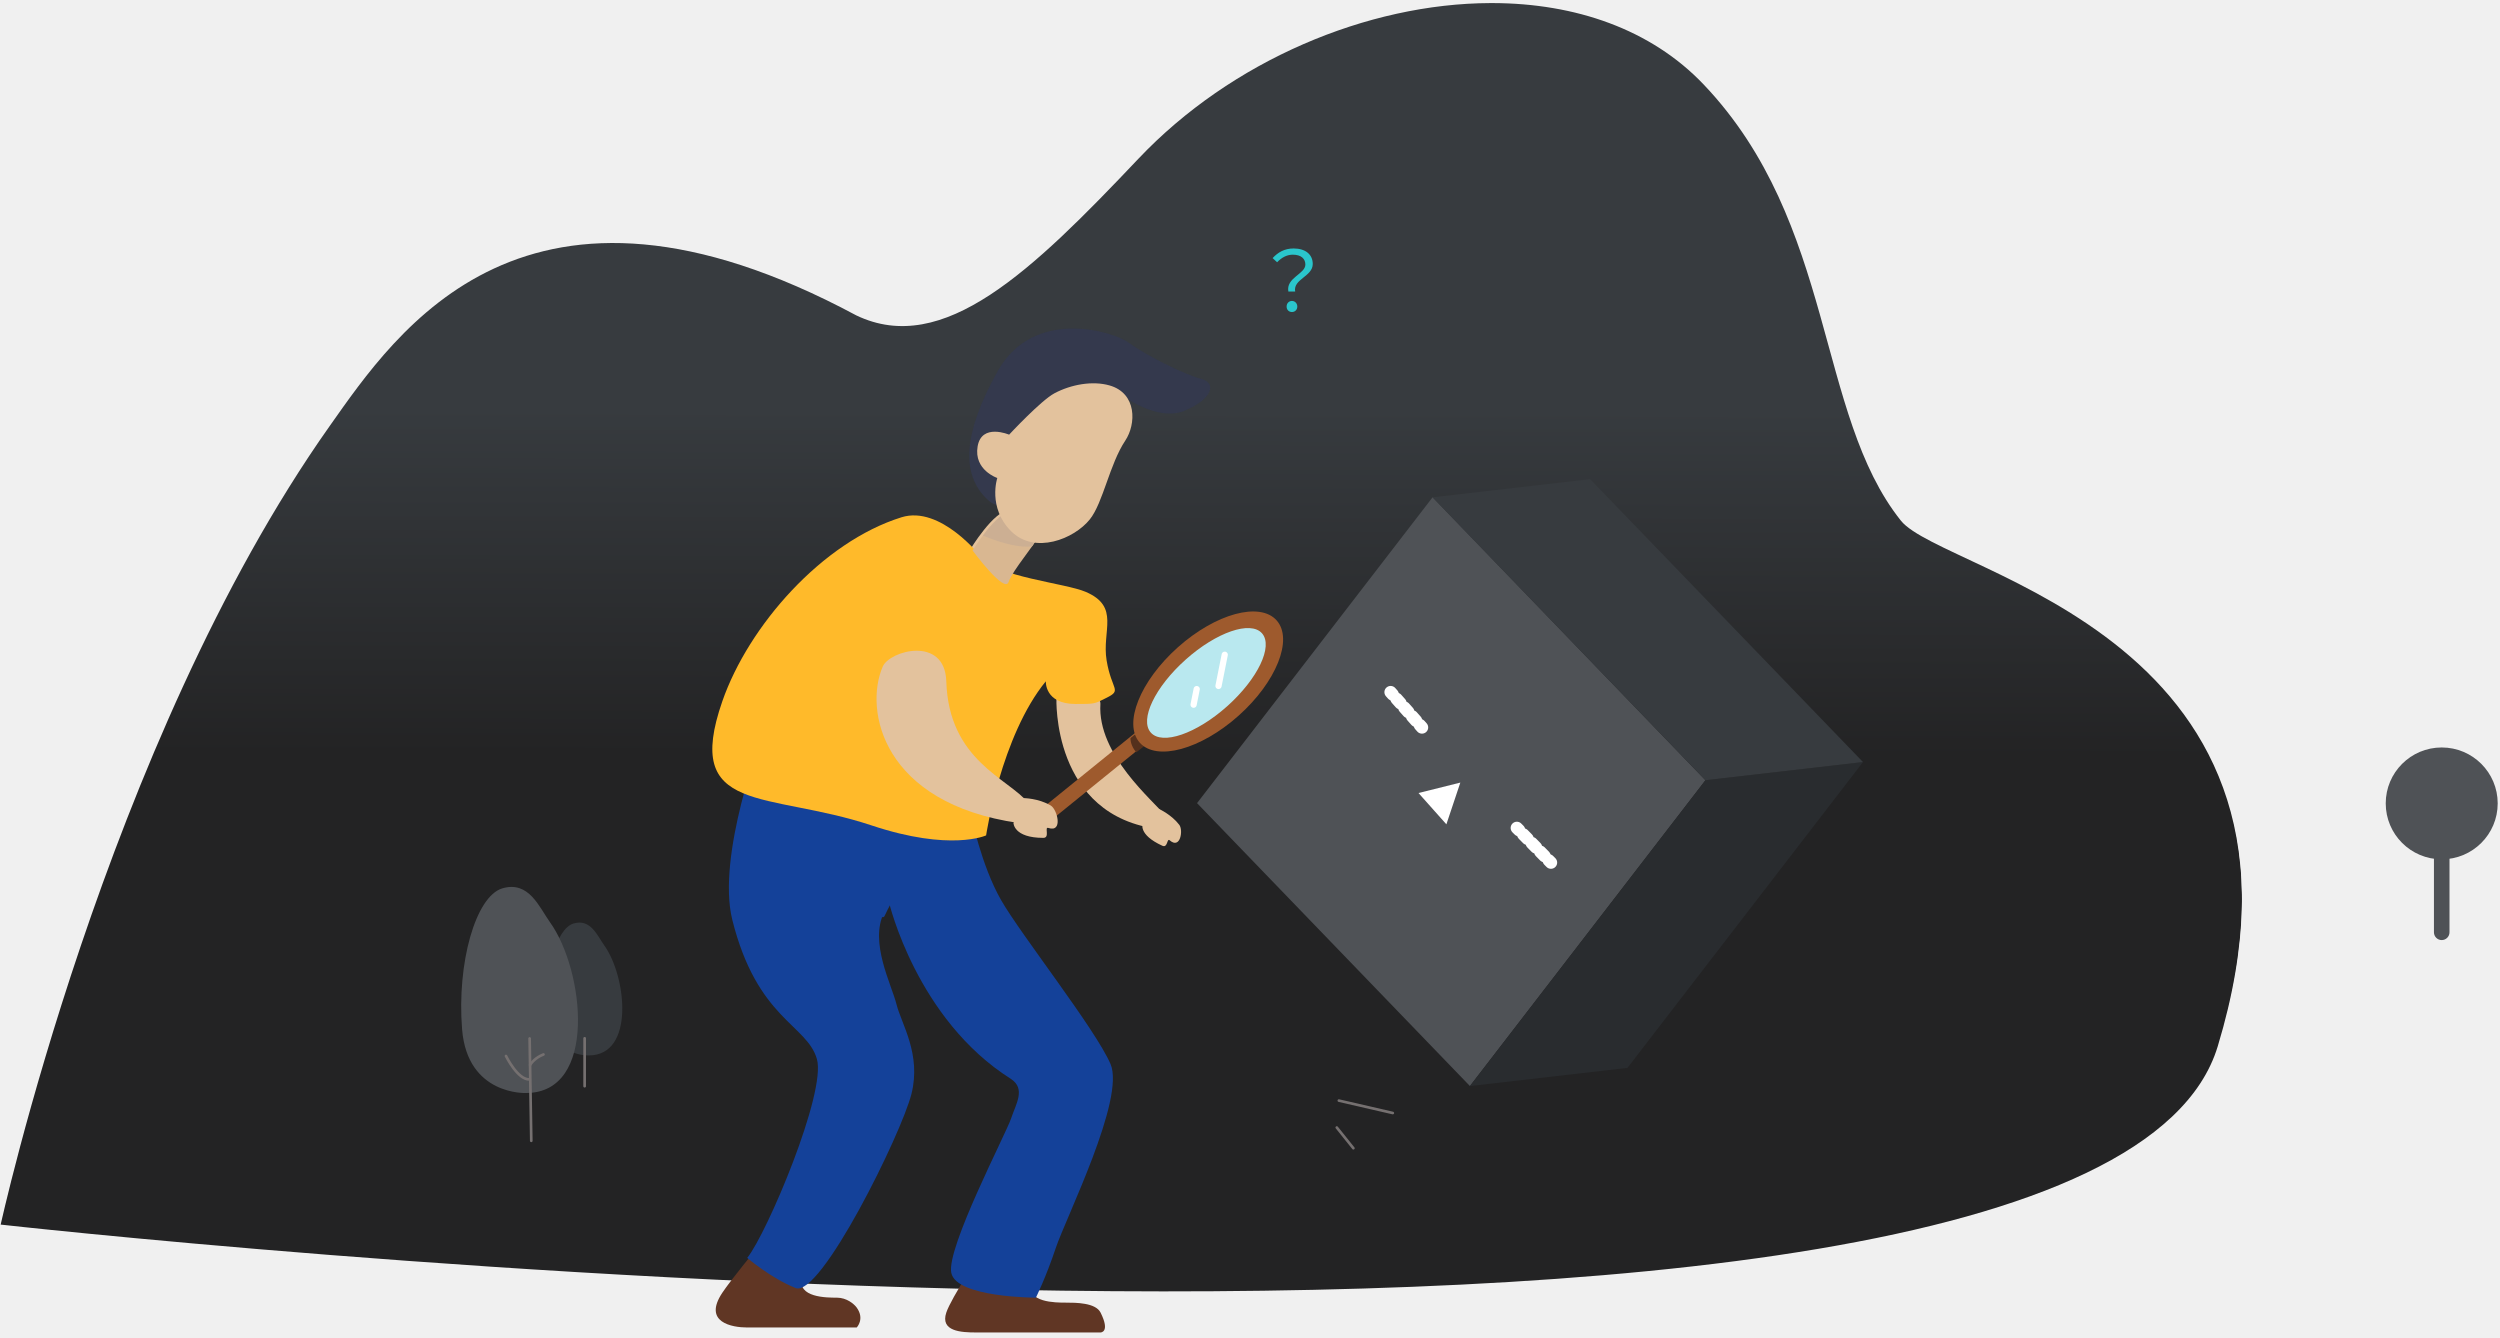
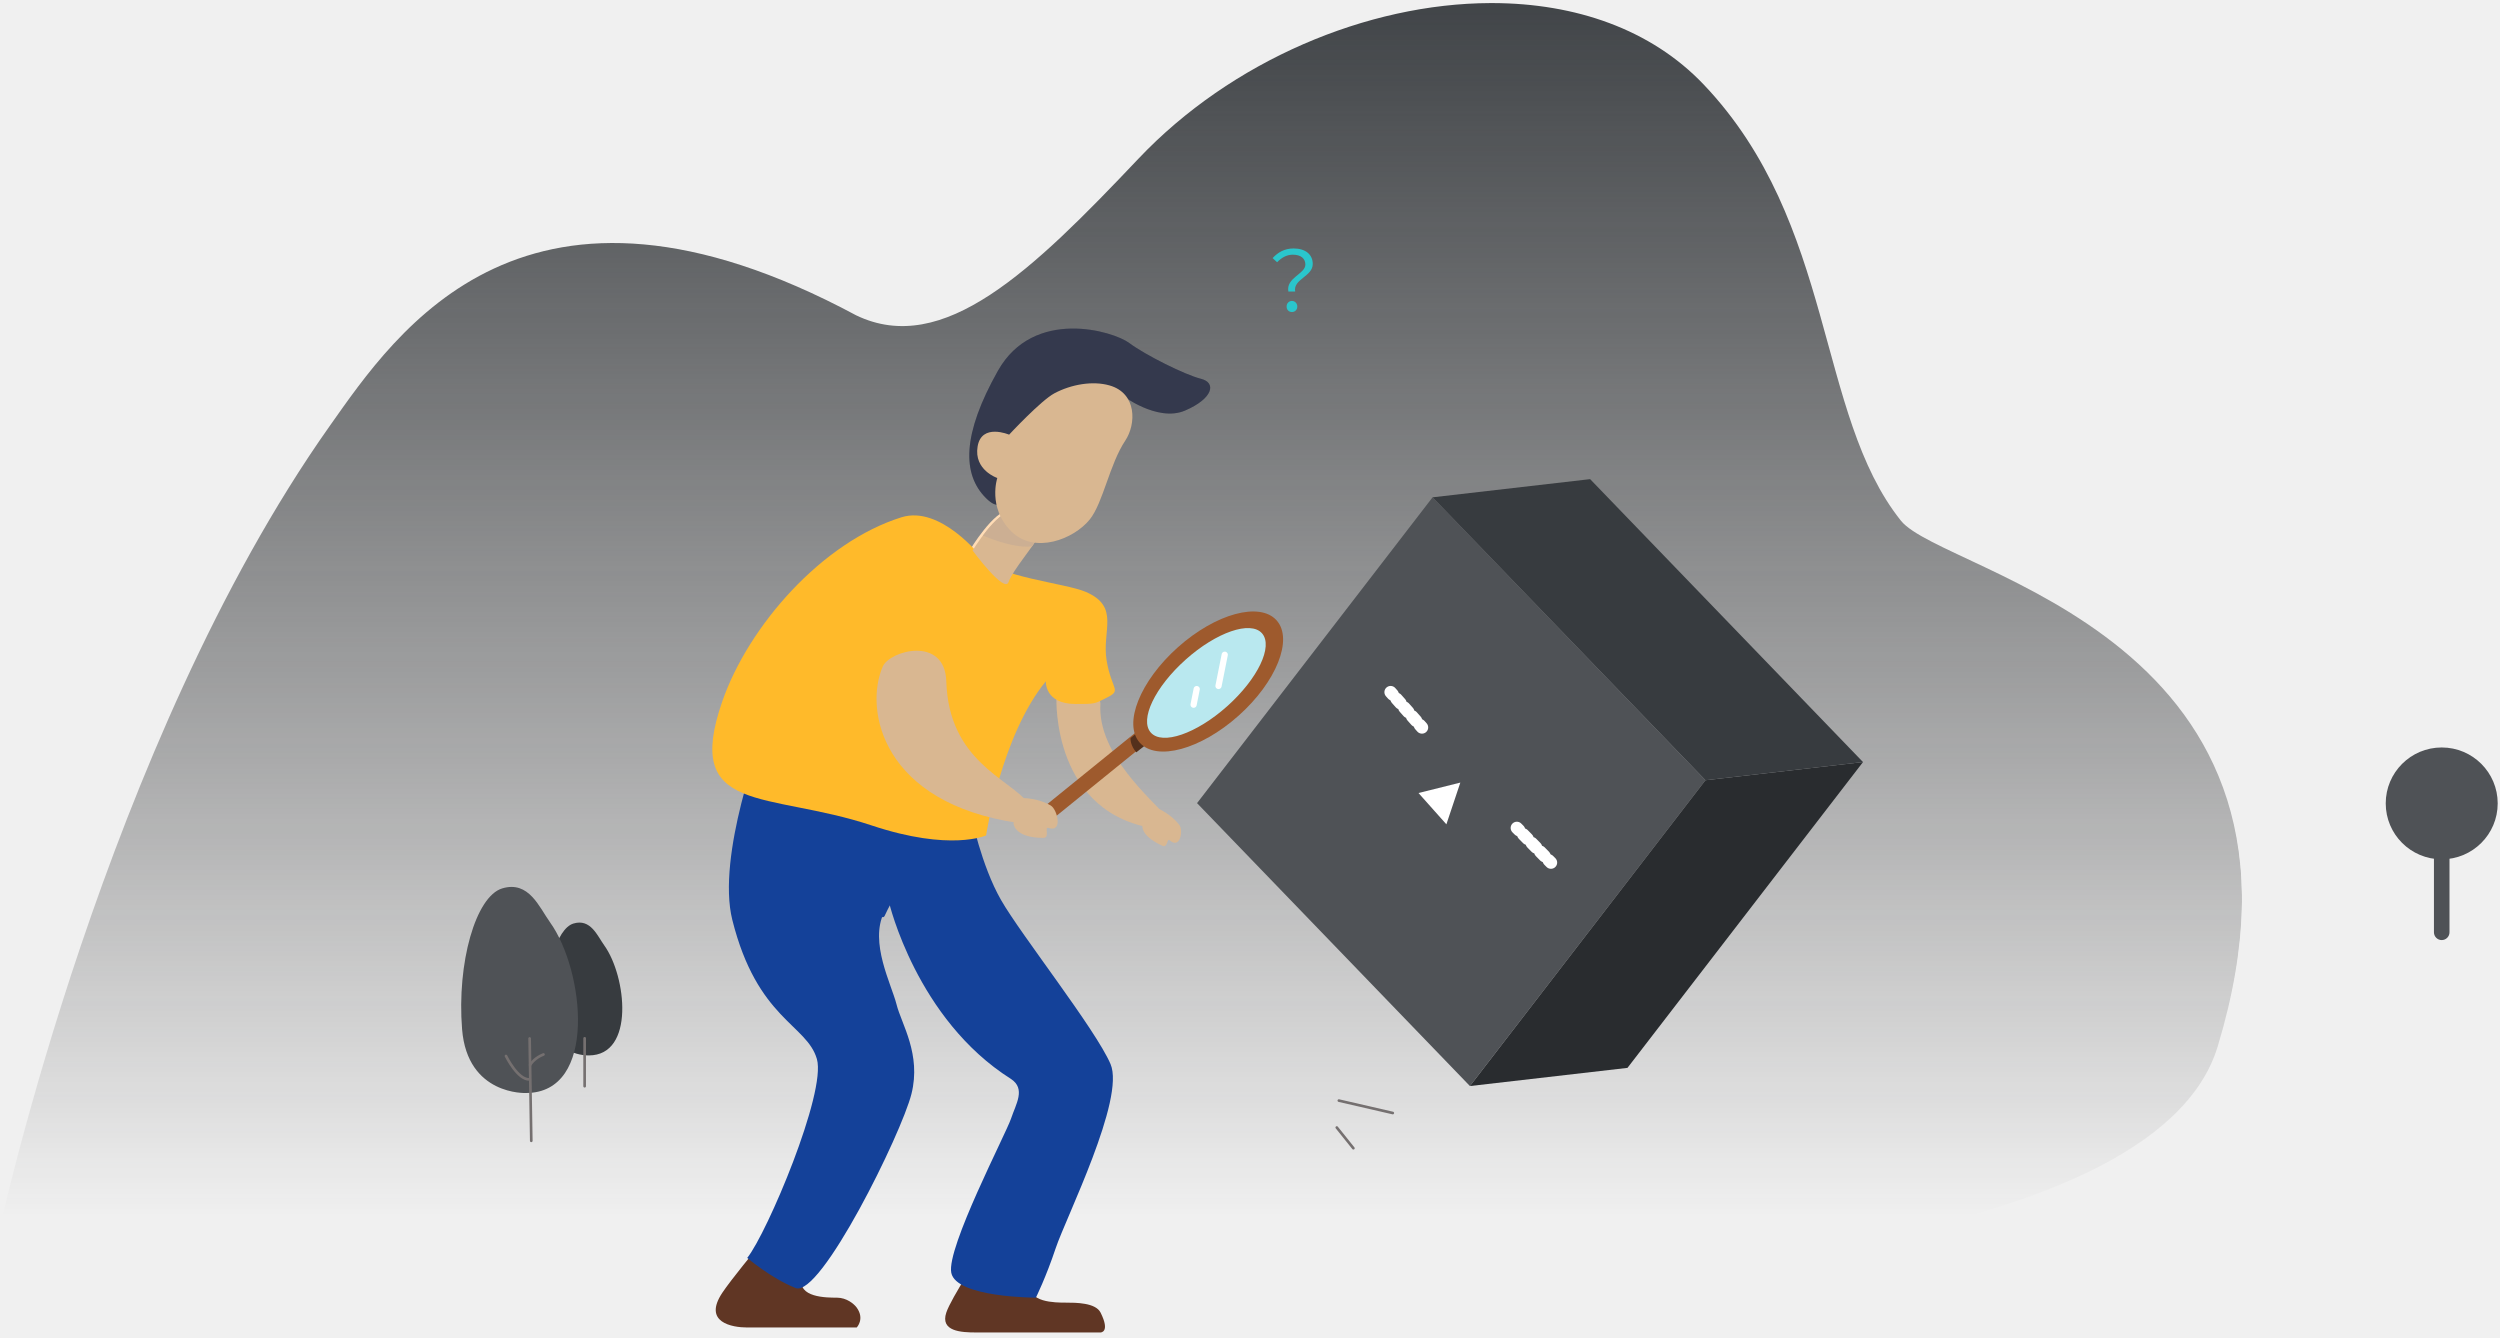
<svg xmlns="http://www.w3.org/2000/svg" xmlns:xlink="http://www.w3.org/1999/xlink" width="402px" height="215px" viewBox="0 0 402 215" version="1.1">
  <defs>
-     <path d="M239.648,-4.87979897e-15 C219.909,0.067 198.02,9.226 183.042,25.043 L183.042,25.043 C165.972,43.066 151.686,56.93 137.688,50.217 L137.688,50.217 C84.497,21.688 63.838,52.687 52.991,68.041 L52.991,68.041 C16.997,118.986 0,196.903 0,196.903 L0,196.903 C0,196.903 336.455,234.821 356.612,168.251 L356.612,168.251 C376.768,101.682 312.588,91.904 305.66,83.223 L305.66,83.223 C291.952,66.042 295.231,35.475 273.955,13.098 L273.955,13.098 C265.461,4.166 253.265,0.043 240.076,-4.87979897e-15 L240.076,-4.87979897e-15 L239.648,-4.87979897e-15 Z" id="path-1" />
-     <linearGradient x1="49.905%" y1="58.329%" x2="50%" y2="31.346%" id="linearGradient-3">
-       <stop stop-color="#232324" offset="0%" />
+     <path d="M239.648,0 C219.909,0.067 198.02,9.226 183.042,25.043 L183.042,25.043 C165.972,43.066 151.686,56.93 137.688,50.217 L137.688,50.217 C84.497,21.688 63.838,52.687 52.991,68.041 L52.991,68.041 C16.997,118.986 0,196.903 0,196.903 L0,196.903 C0,196.903 336.455,234.821 356.612,168.251 L356.612,168.251 C376.768,101.682 312.588,91.904 305.66,83.223 L305.66,83.223 C291.952,66.042 295.231,35.475 273.955,13.098 L273.955,13.098 C265.461,4.166 253.265,0.043 240.076,0 L240.076,0 L239.648,0 Z" id="path-1" />
+     <linearGradient x1="50%" y1="94.17%" x2="50%" y2="-6.225%" id="linearGradient-3">
+       <stop stop-color="#232324" stop-opacity="0" offset="0%" />
      <stop stop-color="#373B3F" offset="100%" />
    </linearGradient>
    <path d="M0,6.34 C0,6.34 5.139,13.314 5.781,11.412 L5.781,11.412 C6.424,9.51 10.279,5.073 10.279,4.438 L10.279,4.438 C10.279,4.438 8.994,0 6.424,0 L6.424,0 C3.855,0 0,6.34 0,6.34 L0,6.34 Z" id="path-4" />
    <path d="M17.879,0.25 L0.425,14.064 C-0.067,14.453 -0.143,15.164 0.256,15.644 L0.256,15.644 L0.326,15.729 C0.726,16.208 1.455,16.283 1.946,15.893 L1.946,15.893 L19.4,2.078 C19.891,1.689 19.968,0.978 19.568,0.499 L19.568,0.499 L19.498,0.414 C19.272,0.141 18.939,0 18.603,0 L18.603,0 C18.348,0 18.091,0.081 17.879,0.25 L17.879,0.25 Z" id="path-6" />
  </defs>
  <g id="空状态插画-暗色" stroke="none" stroke-width="1" fill="none" fill-rule="evenodd">
    <g id="旧版缺省状态-browser-too-old备份-2" transform="translate(-199, -293)">
      <g id="search-empty" transform="translate(199, 293)">
        <g id="Fill-2-Clipped">
          <mask id="mask-2" fill="white">
            <use xlink:href="#path-1" />
          </mask>
          <g id="path-1" />
          <path d="M239.648,0.495 C219.909,0.562 198.02,9.722 183.042,25.539 L183.042,25.539 C165.972,43.562 151.686,57.425 137.688,50.712 L137.688,50.712 C84.497,22.183 63.838,53.183 52.991,68.536 L52.991,68.536 C16.997,119.481 0,197.398 0,197.398 L0,197.398 C0,197.398 336.455,235.316 356.612,168.747 L356.612,168.747 C376.768,102.177 312.588,92.4 305.66,83.718 L305.66,83.718 C291.952,66.537 295.231,35.971 273.955,13.594 L273.955,13.594 C265.461,4.661 253.265,0.538 240.076,0.495 L240.076,0.495 L239.648,0.495 Z" id="Fill-2" fill="url(#linearGradient-3)" fill-rule="nonzero" mask="url(#mask-2)" />
        </g>
        <g id="编组" transform="translate(74.15837, 77.04555)">
          <polygon id="Fill-4" fill="#4F5256" fill-rule="nonzero" points="200.079 48.414 162.205 97.59 118.327 52.098 156.201 2.922" />
          <polygon id="Fill-6" fill="#292C2F" fill-rule="nonzero" points="200.079 48.414 225.412 45.493 187.539 94.669 162.205 97.59" />
          <polygon id="Fill-8" fill="#373B3F" fill-rule="nonzero" points="156.201 2.922 181.534 0 225.412 45.493 200.079 48.414" />
          <polygon id="Fill-10" fill="#FFFFFF" fill-rule="nonzero" points="153.936 50.472 158.42 55.505 160.663 48.794" />
          <line x1="169.753" y1="56.087" x2="170.105" y2="56.442" id="Stroke-12" stroke="#FFFFFF" stroke-width="2" stroke-linecap="round" stroke-linejoin="round" />
          <line x1="170.786" y1="57.137" x2="174.541" y2="60.954" id="Stroke-14" stroke="#FFFFFF" stroke-width="2" stroke-linecap="round" stroke-linejoin="round" stroke-dasharray="0.974,0.974" />
          <line x1="174.883" y1="61.3" x2="175.234" y2="61.657" id="Stroke-16" stroke="#FFFFFF" stroke-width="2" stroke-linecap="round" stroke-linejoin="round" />
          <line x1="149.453" y1="34.254" x2="149.786" y2="34.628" id="Stroke-18" stroke="#FFFFFF" stroke-width="2" stroke-linecap="round" stroke-linejoin="round" />
          <line x1="150.411" y1="35.331" x2="153.851" y2="39.2" id="Stroke-20" stroke="#FFFFFF" stroke-width="2" stroke-linecap="round" stroke-linejoin="round" stroke-dasharray="0.942,0.942" />
          <line x1="154.163" y1="39.552" x2="154.495" y2="39.925" id="Stroke-22" stroke="#FFFFFF" stroke-width="2" stroke-linecap="round" stroke-linejoin="round" />
          <path d="M20.512,92.666 C20.512,92.666 14.444,92.94 13.892,86.06 C13.34,79.179 15.3,72.281 18.059,71.456 C20.818,70.63 21.886,73.408 23.019,74.992 C26.562,79.941 27.98,92.67 20.512,92.666" id="Fill-24" fill="#373B3F" fill-rule="nonzero" />
          <line x1="19.852" y1="89.912" x2="19.852" y2="97.619" id="Stroke-26" stroke="#757070" stroke-width="0.428" stroke-linecap="round" stroke-linejoin="round" />
          <path d="M10.415,98.71 C10.415,98.71 1,99.137 0.145,88.461 C-0.711,77.787 2.33,67.085 6.609,65.805 C10.889,64.524 12.546,68.833 14.306,71.289 C19.802,78.969 22.001,98.716 10.415,98.71" id="Fill-28" fill="#4F5256" fill-rule="nonzero" />
          <line x1="11.007" y1="89.94" x2="11.271" y2="106.396" id="Stroke-30" stroke="#757070" stroke-width="0.428" stroke-linecap="round" stroke-linejoin="round" />
          <path d="M7.205,92.761 C7.205,92.761 9.082,96.629 11.007,96.523" id="Stroke-32" stroke="#757070" stroke-width="0.428" stroke-linecap="round" stroke-linejoin="round" />
          <path d="M11.088,94.189 C11.3,93.857 11.941,93.01 13.229,92.513" id="Stroke-34" stroke="#757070" stroke-width="0.428" stroke-linecap="round" stroke-linejoin="round" />
        </g>
        <text id="︖" fill="#2AC6CC" fill-rule="nonzero" font-family="PingFangSC-Regular, PingFang SC" font-size="13.35" font-weight="normal">
          <tspan x="198.245" y="51.094">︖</tspan>
        </text>
        <g id="编组" transform="translate(114.5416, 52.83123)">
          <line x1="100.747" y1="124.144" x2="109.416" y2="126.143" id="Stroke-36" stroke="#757070" stroke-width="0.428" stroke-linecap="round" stroke-linejoin="round" />
          <line x1="100.414" y1="128.475" x2="103.082" y2="131.805" id="Stroke-38" stroke="#757070" stroke-width="0.428" stroke-linecap="round" stroke-linejoin="round" />
          <path d="M287.088,76.354 C287.088,81.321 283.058,85.346 278.086,85.346 C273.114,85.346 269.084,81.321 269.084,76.354 C269.084,71.387 273.114,67.362 278.086,67.362 C283.058,67.362 287.088,71.387 287.088,76.354" id="Fill-40" fill="#4F5256" fill-rule="nonzero" />
          <path d="M278.086,98.334 L278.086,98.334 C277.399,98.334 276.836,97.773 276.836,97.085 L276.836,78.602 C276.836,77.916 277.399,77.353 278.086,77.353 C278.773,77.353 279.336,77.916 279.336,78.602 L279.336,97.085 C279.336,97.773 278.773,98.334 278.086,98.334" id="Fill-42" fill="#4F5256" fill-rule="nonzero" />
          <path d="M7.215,147.84 C7.215,147.84 3.017,152.932 1.613,155.034 C-1.587,159.829 3.214,160.629 5.614,160.629 L23.22,160.629 C23.22,160.629 24.543,159.266 23.22,157.433 C22.797,156.848 21.618,155.833 20.019,155.833 C18.418,155.833 13.616,155.833 14.417,152.636 C15.217,149.44 9.615,148.639 9.615,148.639 L7.215,147.84 Z" id="Fill-44" fill="#603624" fill-rule="nonzero" />
          <path d="M43.225,148.639 C43.225,148.639 38.424,155.833 37.622,158.232 C36.611,161.264 40.024,161.429 42.425,161.429 L62.43,161.429 C62.43,161.429 64.03,161.429 62.43,158.232 C61.629,156.632 58.429,156.632 56.828,156.632 C55.228,156.632 50.427,156.632 51.227,153.436 C52.027,150.239 46.426,149.439 46.426,149.439 L43.225,148.639 Z" id="Fill-46" fill="#603624" fill-rule="nonzero" />
          <path d="M28.421,92.29 C28.421,92.29 32.821,111.073 48.026,120.664 C50.427,122.263 48.826,124.66 48.026,127.059 C47.226,129.457 37.623,147.84 38.424,151.837 C39.224,155.833 52.027,155.833 52.027,155.833 C52.027,155.833 53.627,152.635 55.228,147.84 C56.828,143.045 66.431,123.862 64.031,118.267 C61.629,112.671 49.626,97.485 46.426,91.89 C43.225,86.295 41.624,78.302 41.624,78.302 L8.016,65.514 C8.016,65.514 0.625,84.742 3.214,95.087 C7.216,111.073 15.218,111.873 16.817,117.468 C18.356,122.847 8.815,145.443 5.614,149.439 C5.614,149.439 9.39,152.686 13.391,154.285 C17.392,155.882 30.422,129.457 32.022,123.063 C33.622,116.667 30.422,111.873 29.62,108.674 C28.82,105.478 25.22,98.683 27.62,93.889" id="Fill-48" fill="#144199" fill-rule="nonzero" />
-           <path d="M62.404,60.368 C61.896,68.555 70.91,75.895 72.959,78.454 C74.39,80.24 71.934,80.5 71.934,80.5 C54.516,78.454 55.334,59.387 55.334,59.387 C55.334,59.387 62.549,58.033 62.404,60.368" id="Fill-50" fill="#E3C29D" fill-rule="nonzero" />
+           <path d="M62.404,60.368 C61.896,68.555 70.91,75.895 72.959,78.454 C74.39,80.24 71.934,80.5 71.934,80.5 C54.516,78.454 55.334,59.387 55.334,59.387 C55.334,59.387 62.549,58.033 62.404,60.368" id="Fill-50" fill="#D9B791" fill-rule="nonzero" />
          <path d="M65.763,10.633 C65.763,10.633 71.526,15.109 76.006,13.192 C80.488,11.274 81.127,8.715 78.566,8.075 C76.006,7.437 69.604,4.24 67.043,2.322 C64.484,0.403 51.679,-3.434 45.918,6.797 C40.156,17.028 40.156,23.423 43.997,27.259 C47.838,31.095 47.198,23.423 47.198,23.423 L59.362,11.274 L65.763,10.633 Z" id="Fill-52" fill="#191F35" fill-rule="nonzero" />
          <path d="M65.763,10.633 C65.763,10.633 71.526,15.109 76.006,13.192 C80.488,11.274 81.127,8.715 78.566,8.075 C76.006,7.437 69.604,4.24 67.043,2.322 C64.484,0.403 51.679,-3.434 45.918,6.797 C40.156,17.028 40.156,23.423 43.997,27.259 C47.838,31.095 47.198,23.423 47.198,23.423 L59.362,11.274 L65.763,10.633 Z" id="Fill-52备份" fill="#FFFFFF" fill-rule="nonzero" opacity="0.12" />
-           <path d="M51.679,33.653 C51.679,34.293 47.838,38.768 47.199,40.687 C46.558,42.605 41.438,35.571 41.438,35.571 C41.438,35.571 45.279,29.178 47.838,29.178 C50.4,29.178 51.679,33.653 51.679,33.653" id="Fill-54" fill="#E3C29D" fill-rule="nonzero" />
+           <path d="M51.679,33.653 C51.679,34.293 47.838,38.768 47.199,40.687 C46.558,42.605 41.438,35.571 41.438,35.571 C41.438,35.571 45.279,29.178 47.838,29.178 C50.4,29.178 51.679,33.653 51.679,33.653" id="Fill-54" fill="#FFDCB6" fill-rule="nonzero" />
          <path d="M43.225,36.739 C43.225,36.739 36.719,28.379 30.421,30.346 C17.617,34.342 5.819,47.839 1.613,59.918 C-4.788,78.303 8.816,74.306 25.619,79.9 C38.346,84.138 44.025,81.5 44.025,81.5 C44.025,81.5 46.426,65.514 53.627,56.721 C53.627,56.721 53.402,60.368 58.403,60.368 C61.604,60.368 61.404,60.368 63.404,59.369 C65.935,58.106 64.204,58.17 63.404,53.374 C62.604,48.579 65.63,44.732 60.029,42.335 C56.74,40.926 45.625,39.936 43.225,36.739" id="Fill-56" fill="#FFBA2A" fill-rule="nonzero" />
-           <path d="M37.623,56.721 C38.018,69.529 47.625,72.308 50.826,76.305 C53.063,79.096 49.227,79.502 49.227,79.502 C27.394,76.354 24.367,61.417 27.394,54.373 C28.524,51.744 37.397,49.378 37.623,56.721" id="Fill-58" fill="#E3C29D" fill-rule="nonzero" />
+           <path d="M37.623,56.721 C38.018,69.529 47.625,72.308 50.826,76.305 C53.063,79.096 49.227,79.502 49.227,79.502 C27.394,76.354 24.367,61.417 27.394,54.373 C28.524,51.744 37.397,49.378 37.623,56.721" id="Fill-58" fill="#D9B791" fill-rule="nonzero" />
          <path d="M52.618,80.562 L69.971,66.498 C70.46,66.101 70.535,65.378 70.139,64.888 L70.068,64.803 C69.672,64.314 68.946,64.239 68.458,64.636 L51.105,78.701 C50.615,79.096 50.54,79.821 50.937,80.309 L51.008,80.395 C51.404,80.883 52.129,80.959 52.618,80.562" id="Fill-60" fill="#9E5A2D" fill-rule="nonzero" />
-           <path d="M48.426,79.502 C48.426,79.502 48.426,81.898 53.228,81.898 C54.335,81.898 53.348,80.074 54.028,80.301 C56.429,81.1 55.487,77.338 54.428,76.703 C52.428,75.505 50.027,75.505 50.027,75.505 L48.426,79.502 Z" id="Fill-62" fill="#E3C29D" fill-rule="nonzero" />
-           <path d="M69.214,79.593 C69.214,79.593 68.405,81.35 72.355,83.163 C73.266,83.582 73.069,81.872 73.552,82.295 C75.258,83.788 75.751,80.677 75.094,79.812 C73.853,78.178 71.878,77.271 71.878,77.271 L69.214,79.593 Z" id="Fill-64" fill="#E3C29D" fill-rule="nonzero" />
+           <path d="M48.426,79.502 C48.426,79.502 48.426,81.898 53.228,81.898 C54.335,81.898 53.348,80.074 54.028,80.301 C56.429,81.1 55.487,77.338 54.428,76.703 C52.428,75.505 50.027,75.505 50.027,75.505 L48.426,79.502 Z" id="Fill-62" fill="#D9B791" fill-rule="nonzero" />
+           <path d="M69.214,79.593 C69.214,79.593 68.405,81.35 72.355,83.163 C73.266,83.582 73.069,81.872 73.552,82.295 C75.258,83.788 75.751,80.677 75.094,79.812 C73.853,78.178 71.878,77.271 71.878,77.271 L69.214,79.593 Z" id="Fill-64" fill="#D9B791" fill-rule="nonzero" />
        </g>
        <g id="Fill-66-Clipped" transform="translate(156.3934, 82.18192)">
          <mask id="mask-5" fill="white">
            <use xlink:href="#path-4" />
          </mask>
          <use id="path-4" fill="#D9B791" xlink:href="#path-4" />
          <path d="M-0.039,3.189 C-0.039,3.189 7.992,7.151 11.003,5.17 C14.015,3.189 7.992,0.217 7.992,0.217 L2.972,-0.773 L-0.039,3.189 Z" id="Fill-66" fill="#CCAF93" fill-rule="nonzero" mask="url(#mask-5)" />
        </g>
-         <path d="M162.266,69.894 C162.266,69.894 157.832,67.994 157.199,71.794 C156.565,75.594 160.365,76.861 160.365,76.861 C160.365,76.861 158.781,81.611 162.581,85.411 C166.381,89.211 172.715,86.677 175.248,83.511 C177.378,80.847 178.414,74.644 180.948,70.844 C182.704,68.209 182.848,63.243 178.414,61.977 C175.691,61.199 172.247,61.81 169.548,63.243 C167.371,64.401 162.266,69.894 162.266,69.894" id="Fill-68" fill="#E3C29D" fill-rule="nonzero" />
+         <path d="M162.266,69.894 C162.266,69.894 157.832,67.994 157.199,71.794 C156.565,75.594 160.365,76.861 160.365,76.861 C160.365,76.861 158.781,81.611 162.581,85.411 C166.381,89.211 172.715,86.677 175.248,83.511 C177.378,80.847 178.414,74.644 180.948,70.844 C182.704,68.209 182.848,63.243 178.414,61.977 C175.691,61.199 172.247,61.81 169.548,63.243 C167.371,64.401 162.266,69.894 162.266,69.894" id="Fill-68" fill="#D9B791" fill-rule="nonzero" />
        <g id="Fill-70-Clipped" transform="translate(165.2043, 117.4027)">
          <mask id="mask-7" fill="white">
            <use xlink:href="#path-6" />
          </mask>
          <g id="path-6" />
          <path d="M16.82,-0.016 C16.82,-0.016 15.814,1.946 17.826,3.909 C19.838,5.871 19.838,1.946 19.838,1.946 L16.82,-0.016 Z" id="Fill-70" fill="#54301C" fill-rule="nonzero" mask="url(#mask-7)" />
        </g>
        <g id="编组" transform="translate(141.7086, 98.32479)">
          <path d="M41.56,21.092 C44.256,24.129 51.371,22.191 57.45,16.762 C63.531,11.335 66.273,4.473 63.576,1.437 C60.881,-1.602 53.767,0.337 47.686,5.765 C41.607,11.193 38.865,18.055 41.56,21.092" id="Fill-72" fill="#9E5A2D" fill-rule="nonzero" />
          <path d="M43.34,19.473 C45.18,21.546 50.674,19.654 55.613,15.246 C60.55,10.837 63.06,5.583 61.22,3.509 C59.38,1.436 53.884,3.33 48.948,7.737 C44.01,12.146 41.499,17.401 43.34,19.473" id="Fill-74" fill="#B9E8EF" fill-rule="nonzero" />
          <line x1="55.229" y1="6.956" x2="54.228" y2="11.977" id="Stroke-76" stroke="#FFFFFF" stroke-linecap="round" />
          <line x1="50.722" y1="12.48" x2="50.222" y2="14.991" id="Stroke-78" stroke="#FFFFFF" stroke-linecap="round" />
          <path d="M0.536,48.961 C0.575,48.885 1.279,47.28 2.217,45.84 C2.684,45.122 3.217,44.45 3.713,44.06 C4.2,43.647 4.656,43.624 4.652,43.574 C4.667,43.546 4.156,43.495 3.587,43.884 C3.016,44.249 2.415,44.91 1.894,45.618 C0.848,47.041 0.077,48.646 0.035,48.727 C-0.041,48.893 0.011,49.081 0.151,49.142 C0.291,49.203 0.461,49.123 0.536,48.961" id="Fill-80" fill="#144199" fill-rule="nonzero" />
        </g>
      </g>
    </g>
  </g>
</svg>
